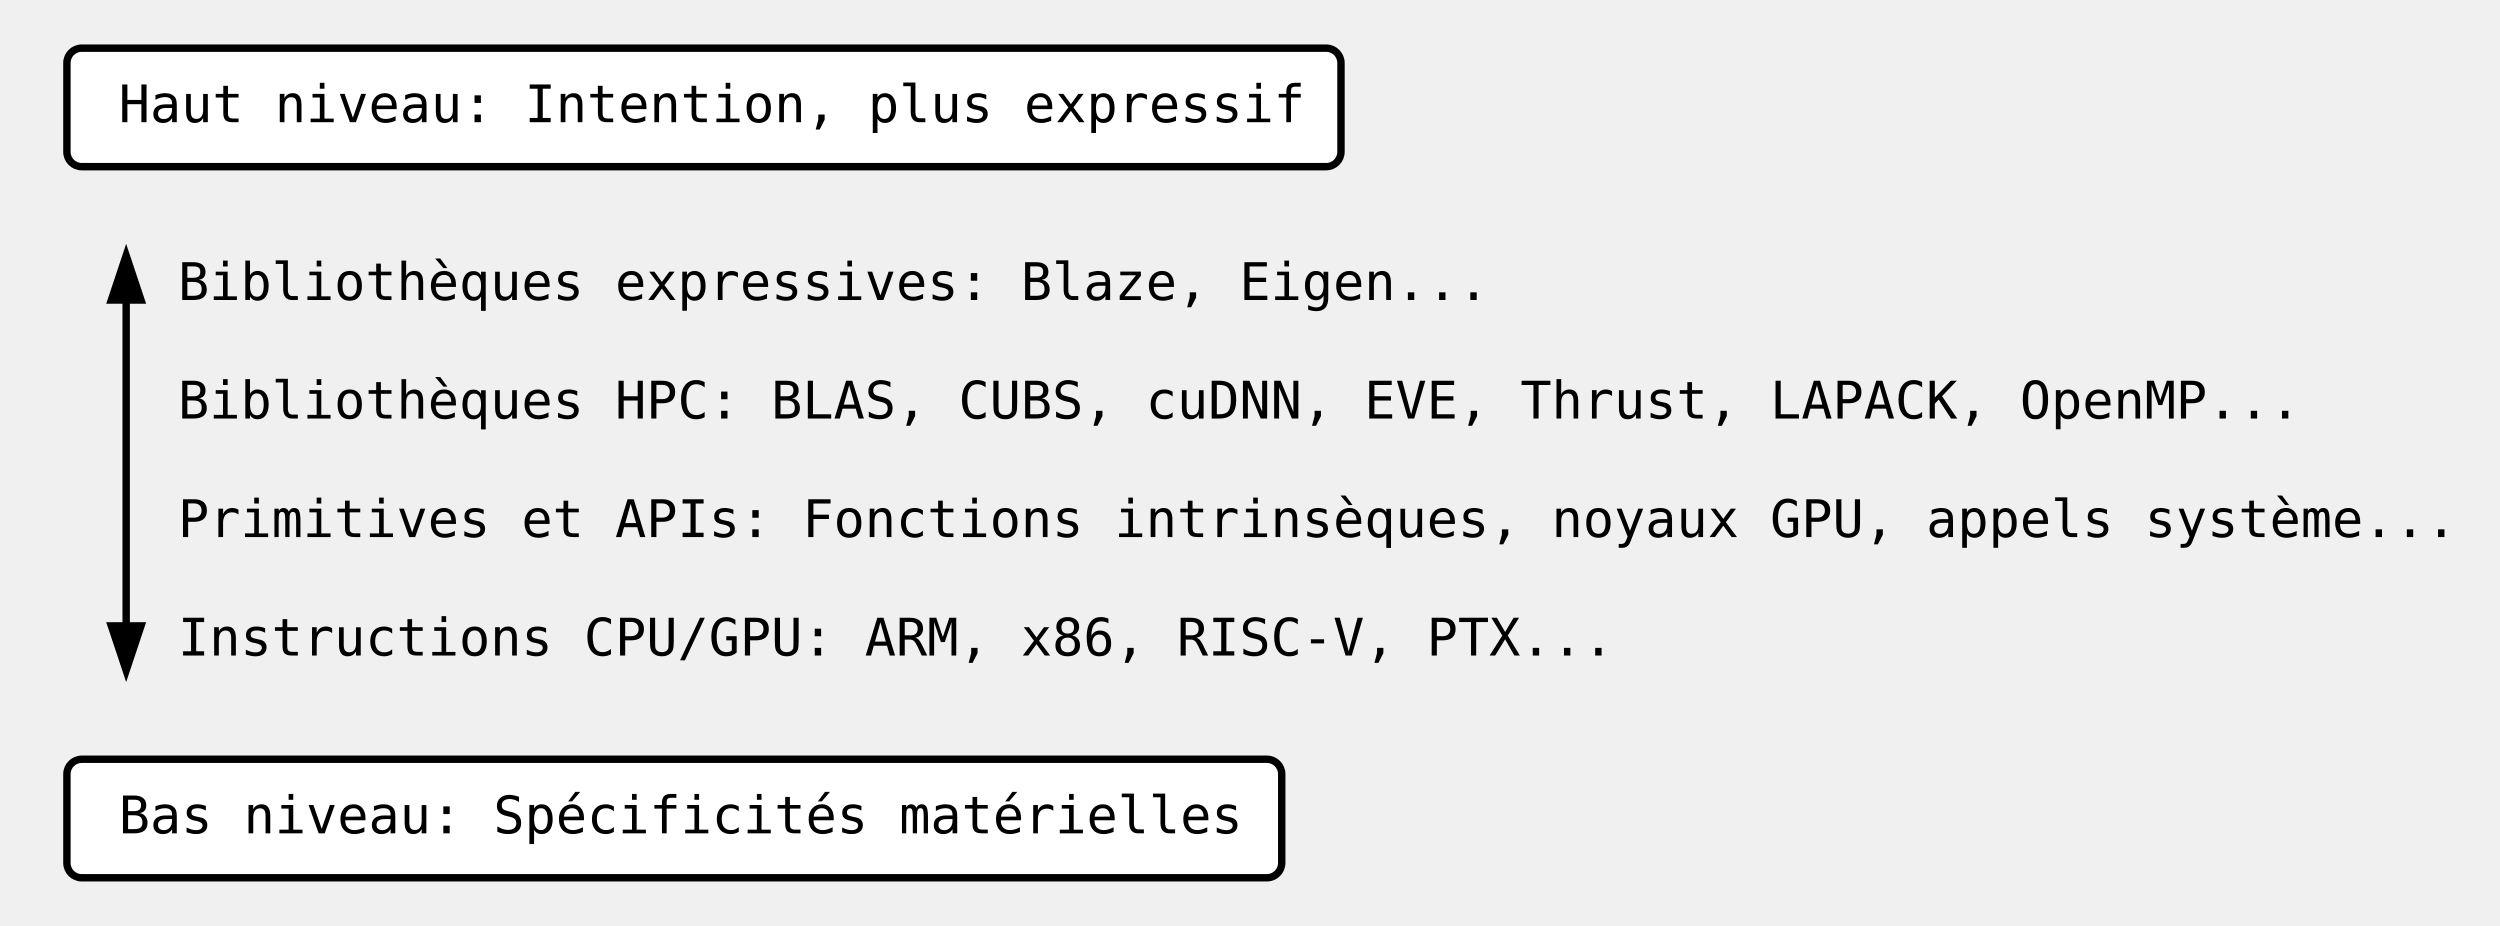
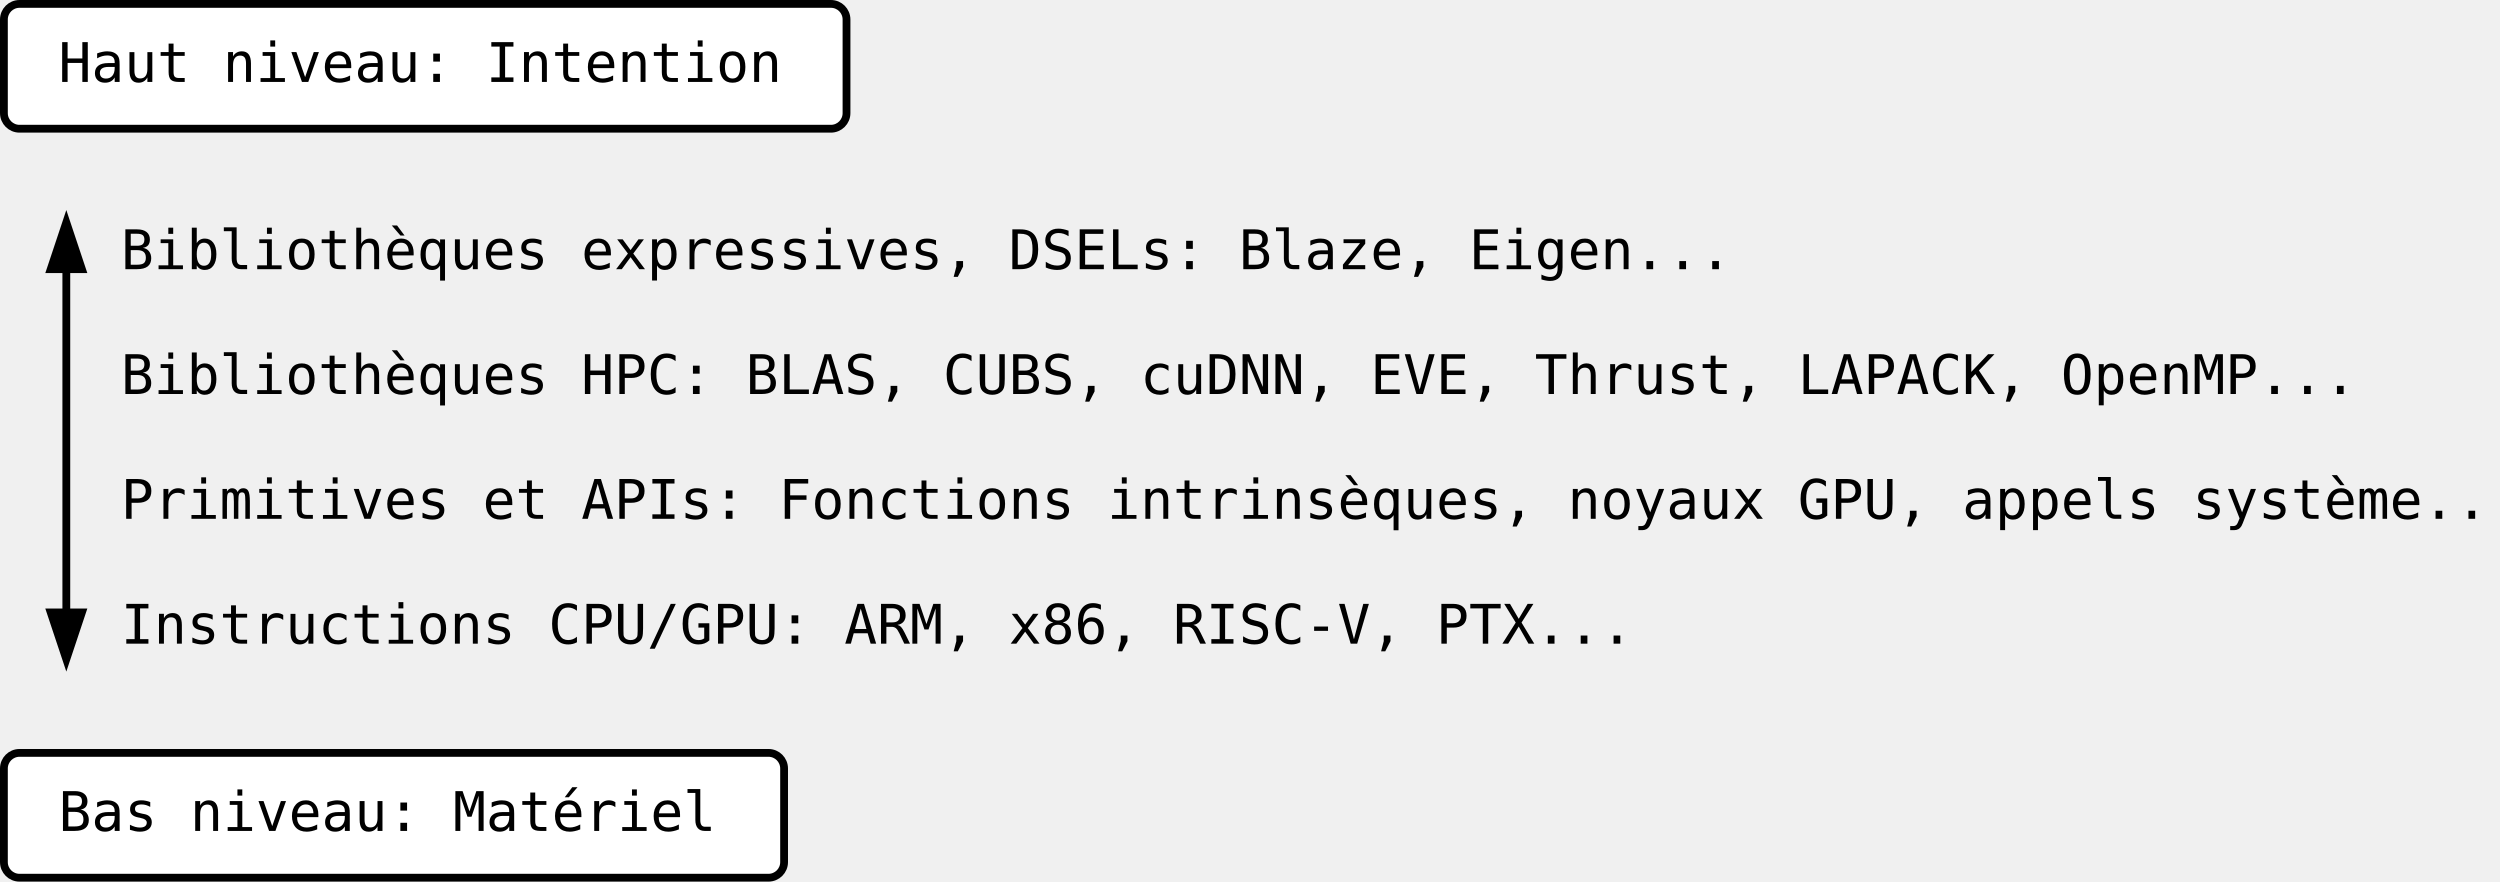
- <svg xmlns="http://www.w3.org/2000/svg" width="675" height="250" class="svgbob" version="1.1" id="svg10">
+ <svg xmlns="http://www.w3.org/2000/svg" width="640.868" height="226" class="svgbob" version="1.1" id="svg10">
  <style id="style1">.svgbob line, .svgbob path, .svgbob circle, .svgbob rect, .svgbob polygon {
    stroke: black;
    stroke-width: 2;
    stroke-opacity: 1;
    fill-opacity: 1;
    stroke-linecap: round;
    stroke-linejoin: miter;
}
.svgbob text {
    white-space: pre;
    fill: black;
    font-family: Iosevka Fixed, monospace;
    font-size: 14px;
}
.svgbob rect.backdrop {
    stroke: none;
    fill: white;
}
.svgbob .broken {
    stroke-dasharray: 8;
}
.svgbob .filled {
    fill: black;
}
.svgbob .bg_filled {
    fill: white;
    stroke-width: 1;
}
.svgbob .nofill {
    fill: white;
}
.svgbob .end_marked_arrow {
    marker-end: url(#arrow);
}
.svgbob .start_marked_arrow {
    marker-start: url(#arrow);
}
.svgbob .end_marked_diamond {
    marker-end: url(#diamond);
}
.svgbob .start_marked_diamond {
    marker-start: url(#diamond);
}
.svgbob .end_marked_circle {
    marker-end: url(#circle);
}
.svgbob .start_marked_circle {
    marker-start: url(#circle);
}
.svgbob .end_marked_open_circle {
    marker-end: url(#open_circle);
}
.svgbob .start_marked_open_circle {
    marker-start: url(#open_circle);
}
.svgbob .end_marked_big_open_circle {
    marker-end: url(#big_open_circle);
}
.svgbob .start_marked_big_open_circle {
    marker-start: url(#big_open_circle);
}
</style>
  <defs id="defs4">
    <marker id="arrow" viewBox="-2 -2 8 8" refX="4" refY="2" markerWidth="7" markerHeight="7" orient="auto-start-reverse">
-       <polygon points="0,0 0,4 4,2 " id="polygon1" />
+       <polygon points="0,4 4,2 0,0 " id="polygon1" />
    </marker>
    <marker id="diamond" viewBox="-2 -2 8 8" refX="4" refY="2" markerWidth="7" markerHeight="7" orient="auto-start-reverse">
-       <polygon points="0,2 2,0 4,2 2,4 " id="polygon2" />
+       <polygon points="2,0 4,2 2,4 0,2 " id="polygon2" />
    </marker>
    <marker id="circle" viewBox="0 0 8 8" refX="4" refY="4" markerWidth="7" markerHeight="7" orient="auto-start-reverse">
      <circle cx="4" cy="4" r="2" class="filled" id="circle2" />
    </marker>
    <marker id="open_circle" viewBox="0 0 8 8" refX="4" refY="4" markerWidth="7" markerHeight="7" orient="auto-start-reverse">
      <circle cx="4" cy="4" r="2" class="bg_filled" id="circle3" />
    </marker>
    <marker id="big_open_circle" viewBox="0 0 8 8" refX="4" refY="4" markerWidth="7" markerHeight="7" orient="auto-start-reverse">
      <circle cx="4" cy="4" r="3" class="bg_filled" id="circle4" />
    </marker>
  </defs>
-   <g id="g10" transform="translate(17.06579,12)">
-     <rect x="1" y="1" width="344" height="32" class="solid nofill" rx="4" id="rect5" />
-     <text x="15" y="21" id="text5">Haut niveau: Intention, plus expressif</text>
-     <rect x="1" y="193" width="328" height="32" class="solid nofill" rx="4" id="rect6" />
-     <text x="15" y="213" id="text6">Bas niveau: Spécificités matérielles</text>
-     <polygon points="20,64 24,76 16,76 " class="filled" id="polygon6" transform="translate(-3,-7)" />
-     <line x1="17" y1="69" x2="17" y2="157" class="solid" id="line6" />
-     <polygon points="24,164 20,176 16,164 " class="filled" id="polygon7" transform="translate(-3,-7)" />
-     <text x="31" y="69" id="text7">Bibliothèques expressives: Blaze, Eigen...</text>
-     <text x="31" y="101" id="text8">Bibliothèques HPC: BLAS, CUBS, cuDNN, EVE, Thrust, LAPACK, OpenMP...</text>
-     <text x="31" y="133" id="text9">Primitives et APIs: Fonctions intrinsèques, noyaux GPU, appels système...</text>
-     <text x="31" y="165" id="text10">Instructions CPU/GPU: ARM, x86, RISC-V, PTX...</text>
-   </g>
+   <rect x="1" y="1" width="216" height="32" class="solid nofill" rx="4" id="rect5" />
+   <text x="15" y="21" id="text5">Haut niveau: Intention</text>
+   <rect x="1" y="193" width="200" height="32" class="solid nofill" rx="4" id="rect6" />
+   <text x="15" y="213" id="text6">Bas niveau: Matériel</text>
+   <polygon points="24,76 16,76 20,64 " class="filled" id="polygon6" transform="translate(-3,-7)" />
+   <line x1="17" y1="69" x2="17" y2="157" class="solid" id="line6" />
+   <polygon points="20,176 16,164 24,164 " class="filled" id="polygon7" transform="translate(-3,-7)" />
+   <text x="31" y="69" id="text7">Bibliothèques expressives, DSELs: Blaze, Eigen...</text>
+   <text x="31" y="101" id="text8">Bibliothèques HPC: BLAS, CUBS, cuDNN, EVE, Thrust, LAPACK, OpenMP...</text>
+   <text x="31" y="133" id="text9">Primitives et APIs: Fonctions intrinsèques, noyaux GPU, appels système...</text>
+   <text x="31" y="165" id="text10">Instructions CPU/GPU: ARM, x86, RISC-V, PTX...</text>
</svg>
